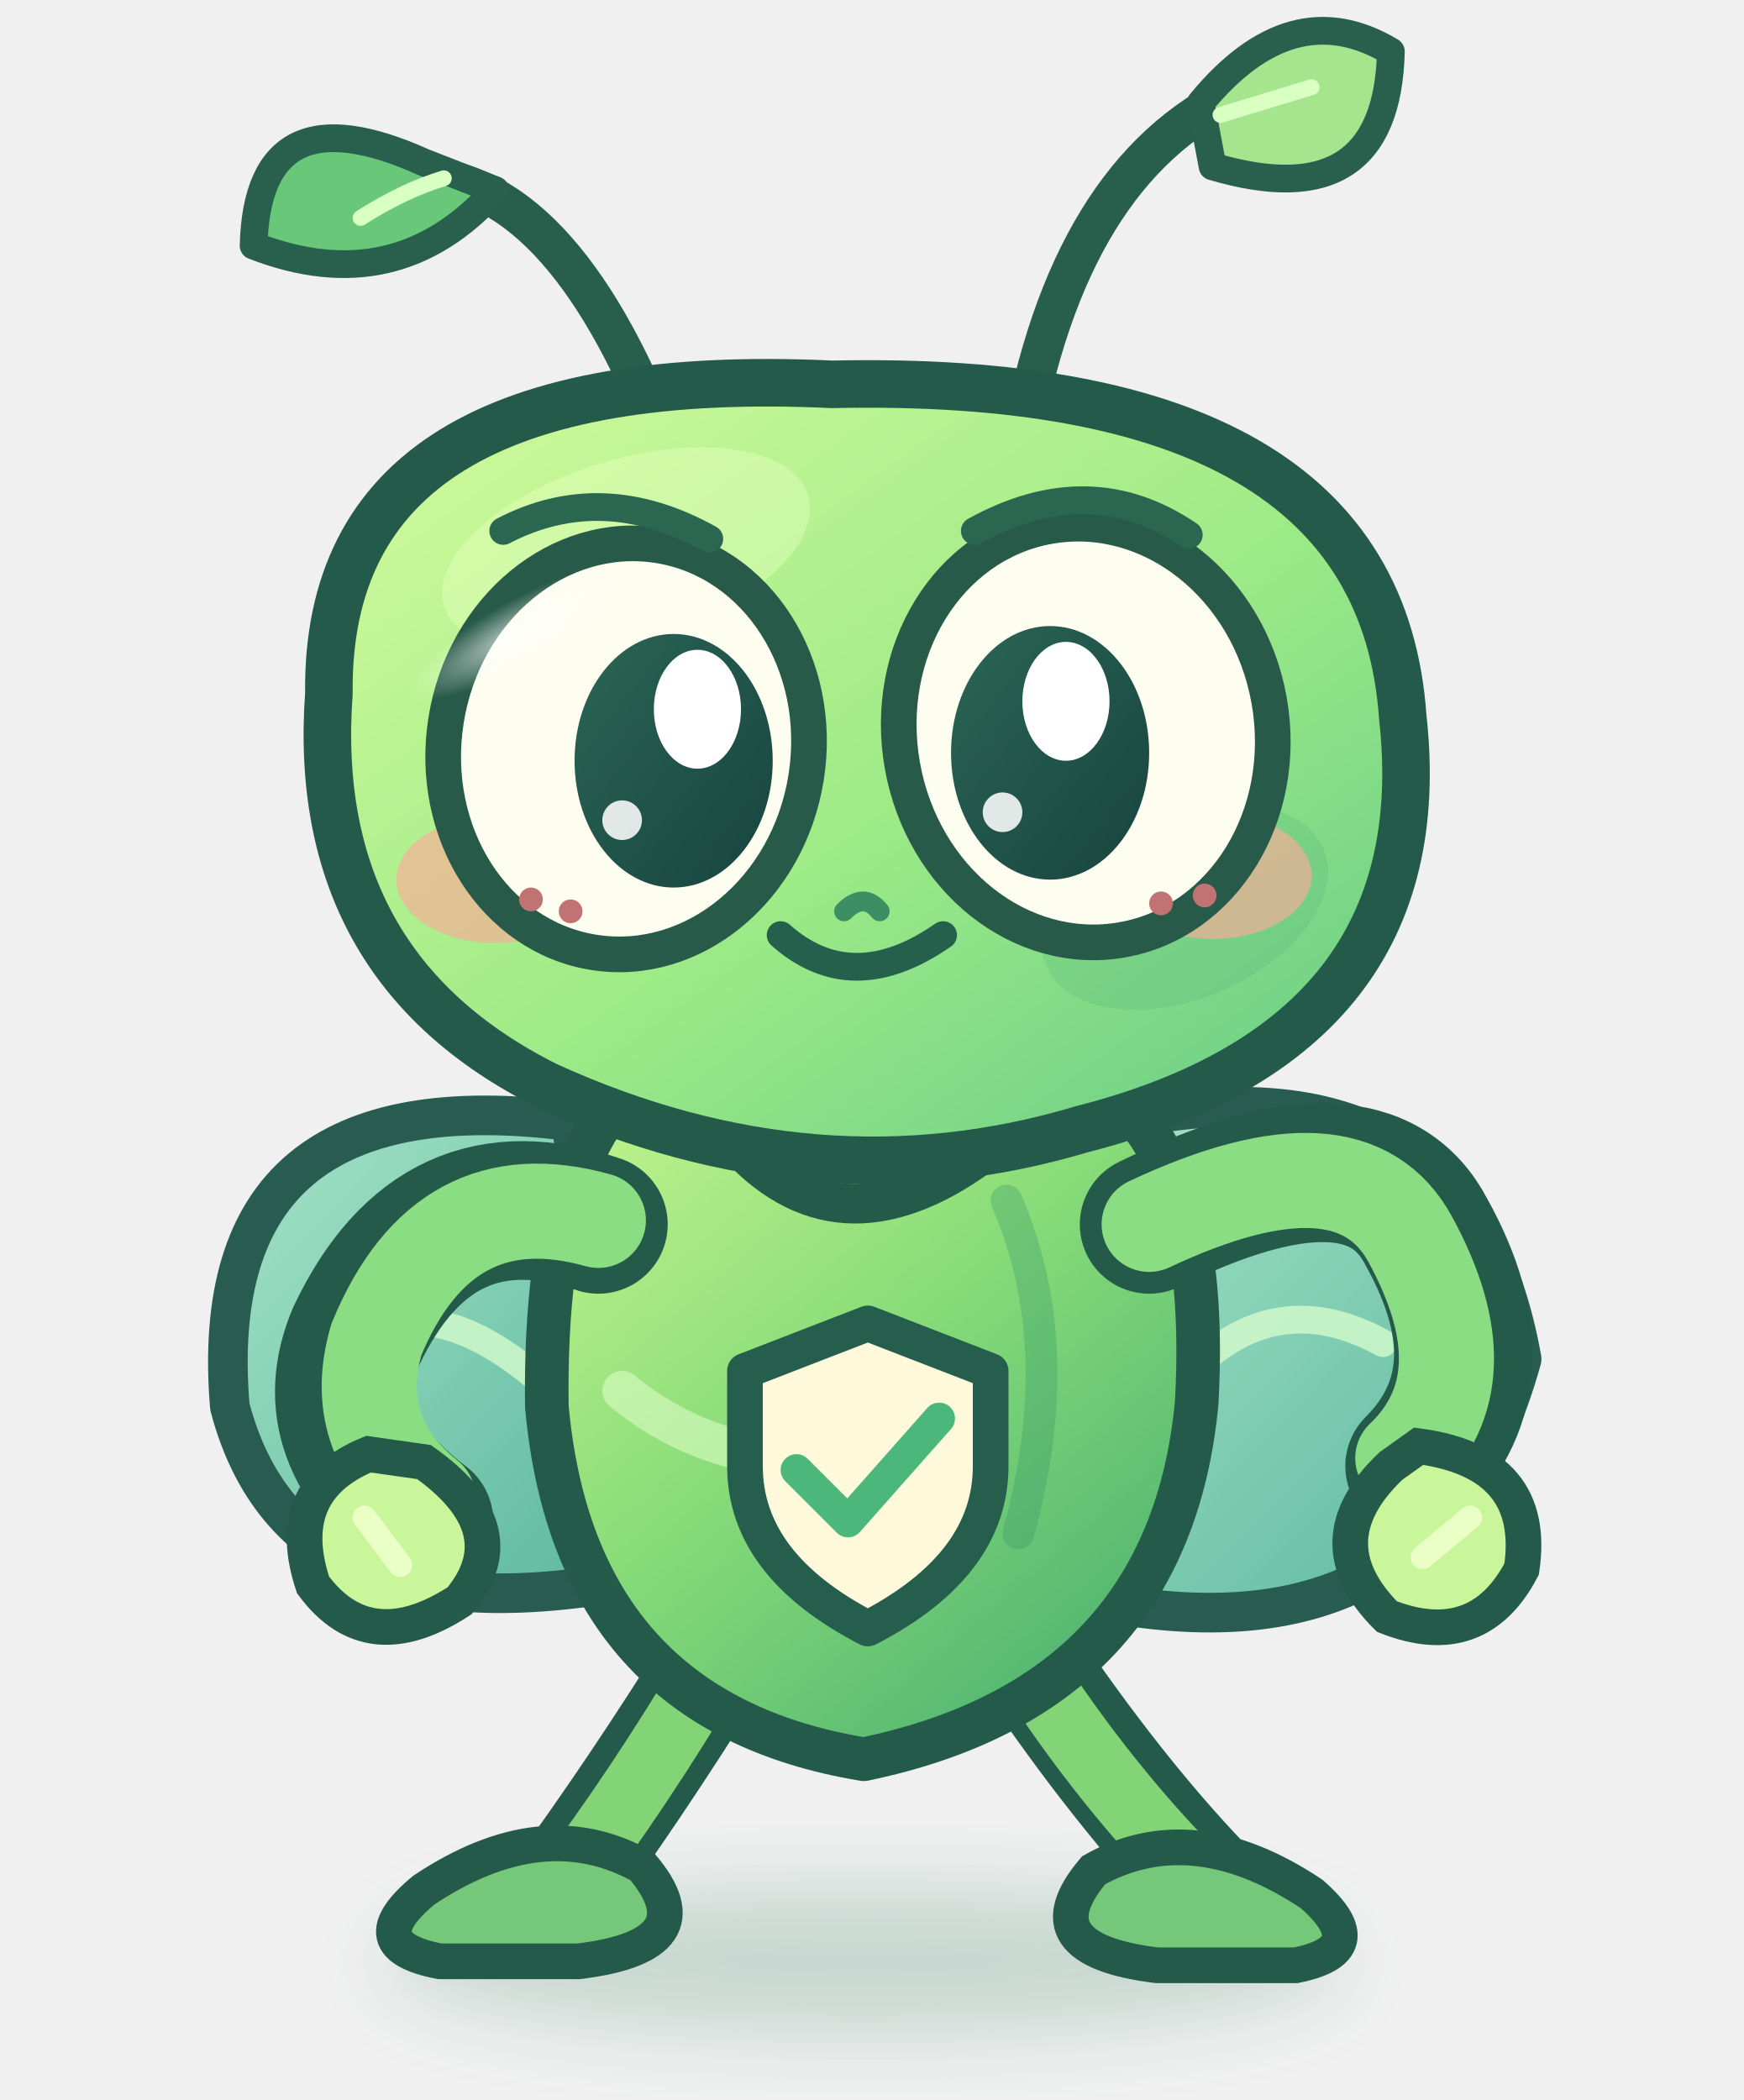
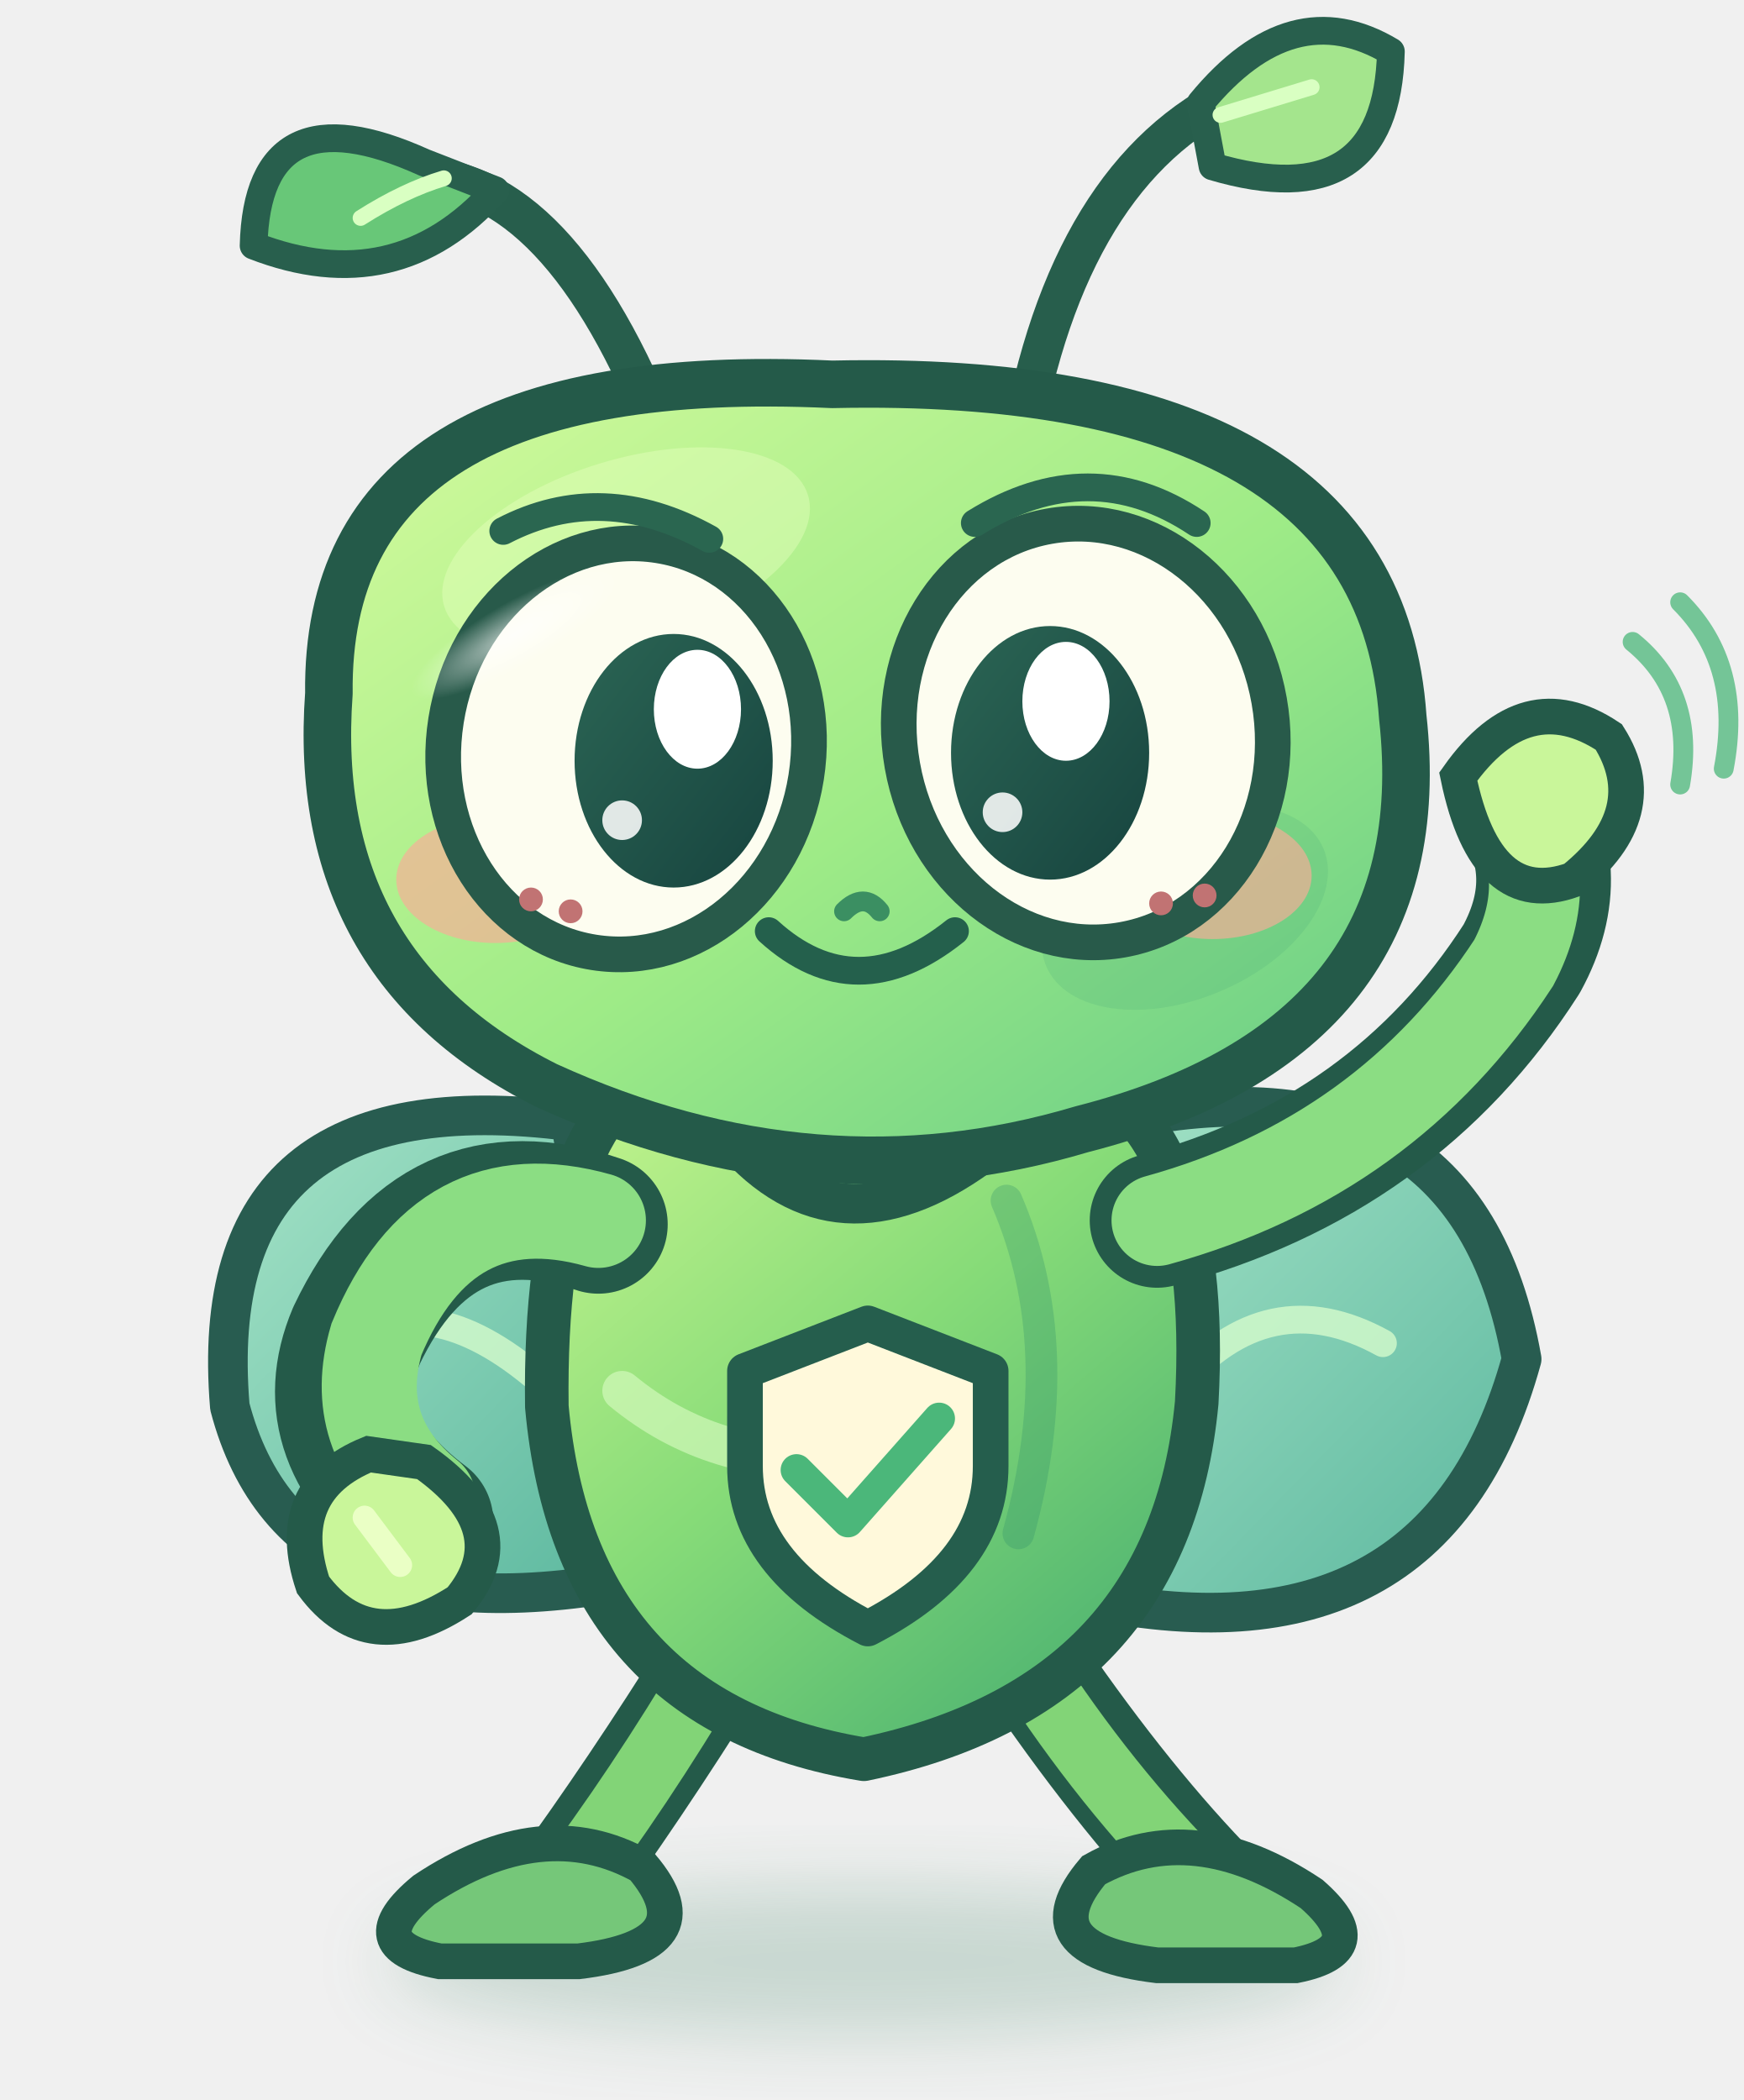
<svg xmlns="http://www.w3.org/2000/svg" viewBox="0 0 440 530" role="img" aria-labelledby="title description">
  <defs>
    <linearGradient id="body" x1=".1" y1="0" x2=".9" y2="1">
      <stop stop-color="#c3f48d" />
      <stop offset=".46" stop-color="#86db78" />
      <stop offset="1" stop-color="#45ad70" />
    </linearGradient>
    <linearGradient id="face" x1="0" y1="0" x2="1" y2="1">
      <stop stop-color="#d5fb9d" />
      <stop offset=".53" stop-color="#9eeb87" />
      <stop offset="1" stop-color="#62c987" />
-     </linearGradient>
-     <linearGradient id="shell" x1=".18" y1="0" x2=".8" y2="1">
-       <stop stop-color="#c5f6a1" />
-       <stop offset="1" stop-color="#68ba7a" />
    </linearGradient>
    <linearGradient id="wing" x1="0" y1="0" x2=".9" y2="1">
      <stop stop-color="#a5e3c7" />
      <stop offset="1" stop-color="#5eb9a0" />
    </linearGradient>
    <linearGradient id="eye" x1="0" y1="0" x2="1" y2="1">
      <stop stop-color="#2b6554" />
      <stop offset="1" stop-color="#17443f" />
    </linearGradient>
    <radialGradient id="shine">
      <stop stop-color="#fff" stop-opacity=".68" />
      <stop offset="1" stop-color="#fff" stop-opacity="0" />
    </radialGradient>
    <filter id="shadow" x="-40%" y="-40%" width="180%" height="180%">
      <feGaussianBlur stdDeviation="9" />
    </filter>
  </defs>
  <ellipse cx="218" cy="495" rx="121" ry="19" fill="#2a7754" opacity=".2" filter="url(#shadow)" />
  <g fill="none" stroke="#275e4c" stroke-width="10" stroke-linecap="round">
    <path d="M172 124 Q147 51 111 45" />
    <path d="M256 122 Q266 49 307 26" />
  </g>
  <path d="M107 41 Q65 22 64 62 Q100 76 125 48Z" fill="#68c778" stroke="#285f4d" stroke-width="7" stroke-linejoin="round" />
  <path d="M303 26 Q326 -2 351 13 Q350 55 306 42Z" fill="#a4e58d" stroke="#285f4d" stroke-width="7" stroke-linejoin="round" />
  <path d="M112 45q-10 3-21 10m217-26 23-7" fill="none" stroke="#d9ffc2" stroke-width="4" stroke-linecap="round" />
  <path d="M144 283 Q51 271 58 355 Q74 416 163 398Z" fill="url(#wing)" stroke="#285c50" stroke-width="10" stroke-linejoin="round" />
  <path d="M281 283 Q370 264 384 343 Q362 423 272 403Z" fill="url(#wing)" stroke="#285c50" stroke-width="10" stroke-linejoin="round" />
  <path d="M88 339 Q109 324 138 350m211-11q-29-16-52 11" fill="none" stroke="#d5fbcc" stroke-width="7" stroke-linecap="round" opacity=".8" />
  <g fill="none" stroke="#245a49" stroke-width="28" stroke-linecap="round" stroke-linejoin="round">
    <path d="M180 420 Q160 452 141 478" />
    <path d="M259 418 Q282 452 304 475" />
  </g>
  <g fill="none" stroke="#82d477" stroke-width="17" stroke-linecap="round">
    <path d="M180 420 Q161 452 142 477" />
    <path d="M259 420 Q279 451 303 475" />
  </g>
  <path d="M107 477q30-20 55-6 17 20-16 24h-35q-21-4-4-18Z" fill="#75c779" stroke="#245a49" stroke-width="9" />
  <path d="M331 478q-30-20-55-6-17 20 16 24h35q20-4 4-18Z" fill="#75c779" stroke="#245a49" stroke-width="9" />
  <path d="M171 268 Q137 279 138 355 Q145 432 218 444 Q295 428 302 354 Q306 281 267 269Z" fill="url(#body)" stroke="#245a49" stroke-width="11" stroke-linejoin="round" />
  <path d="M157 351 Q180 370 212 368" fill="none" stroke="#d5fbbe" stroke-width="10" opacity=".65" stroke-linecap="round" />
  <path d="M254 303 Q270 340 257 387" stroke="#2c8c67" stroke-width="8" fill="none" opacity=".28" stroke-linecap="round" />
  <path d="M151 309 Q110 295 90 337 Q79 363 107 384" fill="none" stroke="#245a49" stroke-width="35" stroke-linecap="round" stroke-linejoin="round" />
  <path d="M151 308 Q112 297 95 338 Q88 362 108 378" fill="none" stroke="#8bdd83" stroke-width="24" stroke-linecap="round" />
-   <path d="M290 309 Q345 282 360 311 Q380 347 357 370" fill="none" stroke="#245a49" stroke-width="35" stroke-linecap="round" stroke-linejoin="round" />
-   <path d="M290 309 Q341 285 356 313 Q375 348 354 368" fill="none" stroke="#8bdd83" stroke-width="24" stroke-linecap="round" />
  <path d="M93 367 Q71 376 79 400 Q93 419 116 404 Q131 386 107 369Z" fill="#c9f69a" stroke="#245a49" stroke-width="9" />
-   <path d="M358 365 Q388 369 384 396 Q373 417 350 408 Q331 389 351 370Z" fill="#c9f69a" stroke="#245a49" stroke-width="9" />
-   <path d="m92 383 9 12m270-12-12 10" stroke="#eaffc5" stroke-width="6" stroke-linecap="round" />
+   <path d="M292 308 Q352 292 384 242 Q396 220 382 200" fill="none" stroke="#245a49" stroke-width="34" stroke-linecap="round" stroke-linejoin="round" />
+   <path d="M292 308 Q350 292 382 243 Q393 222 381 203" fill="none" stroke="#8bdd83" stroke-width="23" stroke-linecap="round" />
+   <path d="M368 196 Q385 172 406 186 Q418 205 397 222 Q375 230 368 196Z" fill="#c9f69a" stroke="#245a49" stroke-width="9" />
+   <path d="M412 162 Q428 175 424 198M424 152 Q440 168 435 194" fill="none" stroke="#4bb77a" stroke-width="5" stroke-linecap="round" opacity=".75" />
+   <path d="m92 383 9 12" stroke="#eaffc5" stroke-width="6" stroke-linecap="round" />
  <path d="M190 254 188 291 Q215 318 252 288 L252 252" fill="#73ca7e" stroke="#245a49" stroke-width="10" stroke-linejoin="round" />
  <path d="M83 175 Q82 91 210 97 Q348 94 354 181 Q363 262 273 285 Q206 305 138 274 Q78 244 83 175Z" fill="url(#face)" stroke="#245a49" stroke-width="12" stroke-linejoin="round" />
  <ellipse cx="158" cy="139" rx="48" ry="23" transform="rotate(-17 158 139)" fill="#e5ffbc" opacity=".45" />
  <ellipse cx="299" cy="229" rx="38" ry="23" transform="rotate(-23 299 229)" fill="#4ba976" opacity=".2" />
  <ellipse cx="125" cy="222" rx="25" ry="16" fill="#faab98" opacity=".66" />
  <ellipse cx="306" cy="221" rx="25" ry="16" fill="#faab98" opacity=".66" />
  <ellipse cx="158" cy="189" rx="46" ry="52" transform="rotate(9 158 189)" fill="#fdfdf0" stroke="#285a4a" stroke-width="9" />
  <ellipse cx="274" cy="185" rx="47" ry="53" transform="rotate(-10 274 185)" fill="#fdfdf0" stroke="#285a4a" stroke-width="9" />
  <ellipse cx="170" cy="192" rx="25" ry="32" fill="url(#eye)" />
  <ellipse cx="265" cy="190" rx="25" ry="32" fill="url(#eye)" />
  <ellipse cx="176" cy="179" rx="11" ry="15" fill="#fff" />
  <ellipse cx="269" cy="177" rx="11" ry="15" fill="#fff" />
  <circle cx="157" cy="207" r="5" fill="#fff" opacity=".86" />
  <circle cx="253" cy="205" r="5" fill="#fff" opacity=".86" />
-   <path d="M127 134 Q152 121 179 136M246 134 Q275 118 300 135" fill="none" stroke="#2a6650" stroke-width="7" stroke-linecap="round" />
-   <path d="M197 236 Q215 252 238 236" fill="none" stroke="#24604c" stroke-width="7" stroke-linecap="round" />
+   <path d="M127 134 Q152 121 179 136M246 132 Q275 114 302 132" fill="none" stroke="#2a6650" stroke-width="7" stroke-linecap="round" />
+   <path d="M194 235 Q216 255 241 235" fill="none" stroke="#24604c" stroke-width="7" stroke-linecap="round" />
  <path d="M213 230 Q218 225 222 230" fill="none" stroke="#3b8f62" stroke-width="5" stroke-linecap="round" />
  <circle cx="134" cy="227" r="3" fill="#c17373" />
  <circle cx="144" cy="230" r="3" fill="#c17373" />
  <circle cx="293" cy="228" r="3" fill="#c17373" />
  <circle cx="304" cy="226" r="3" fill="#c17373" />
  <path d="M219 334 250 346V370Q250 395 219 411Q188 395 188 370V346Z" fill="#fff9db" stroke="#255e4d" stroke-width="9" stroke-linejoin="round" />
  <path d="m201 371 13 13 23-26" fill="none" stroke="#4bb77a" stroke-width="8" stroke-linecap="round" stroke-linejoin="round" />
  <ellipse cx="130" cy="160" rx="30" ry="8" transform="rotate(-30 130 160)" fill="url(#shine)" />
</svg>
